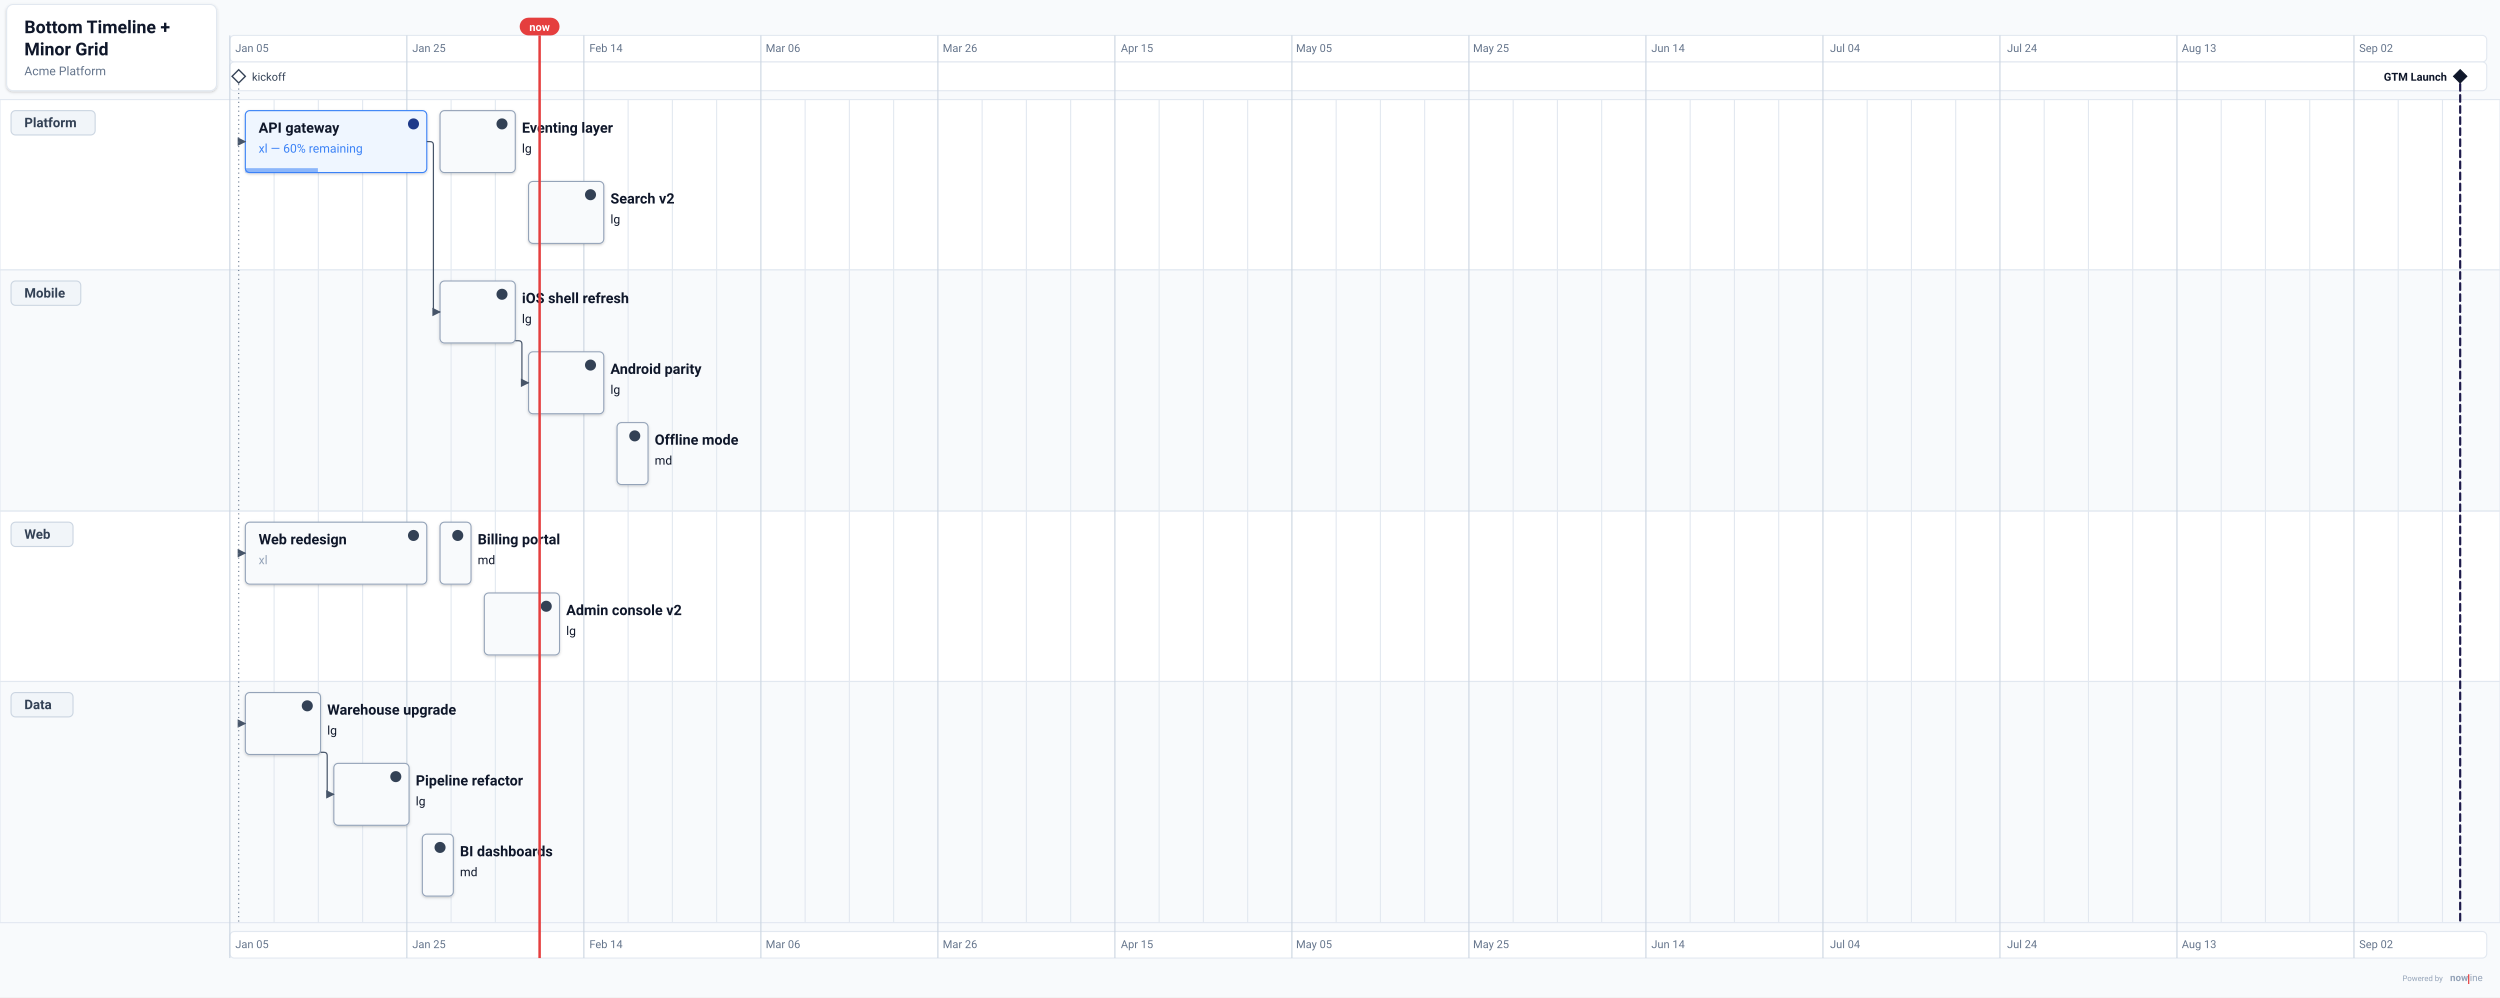
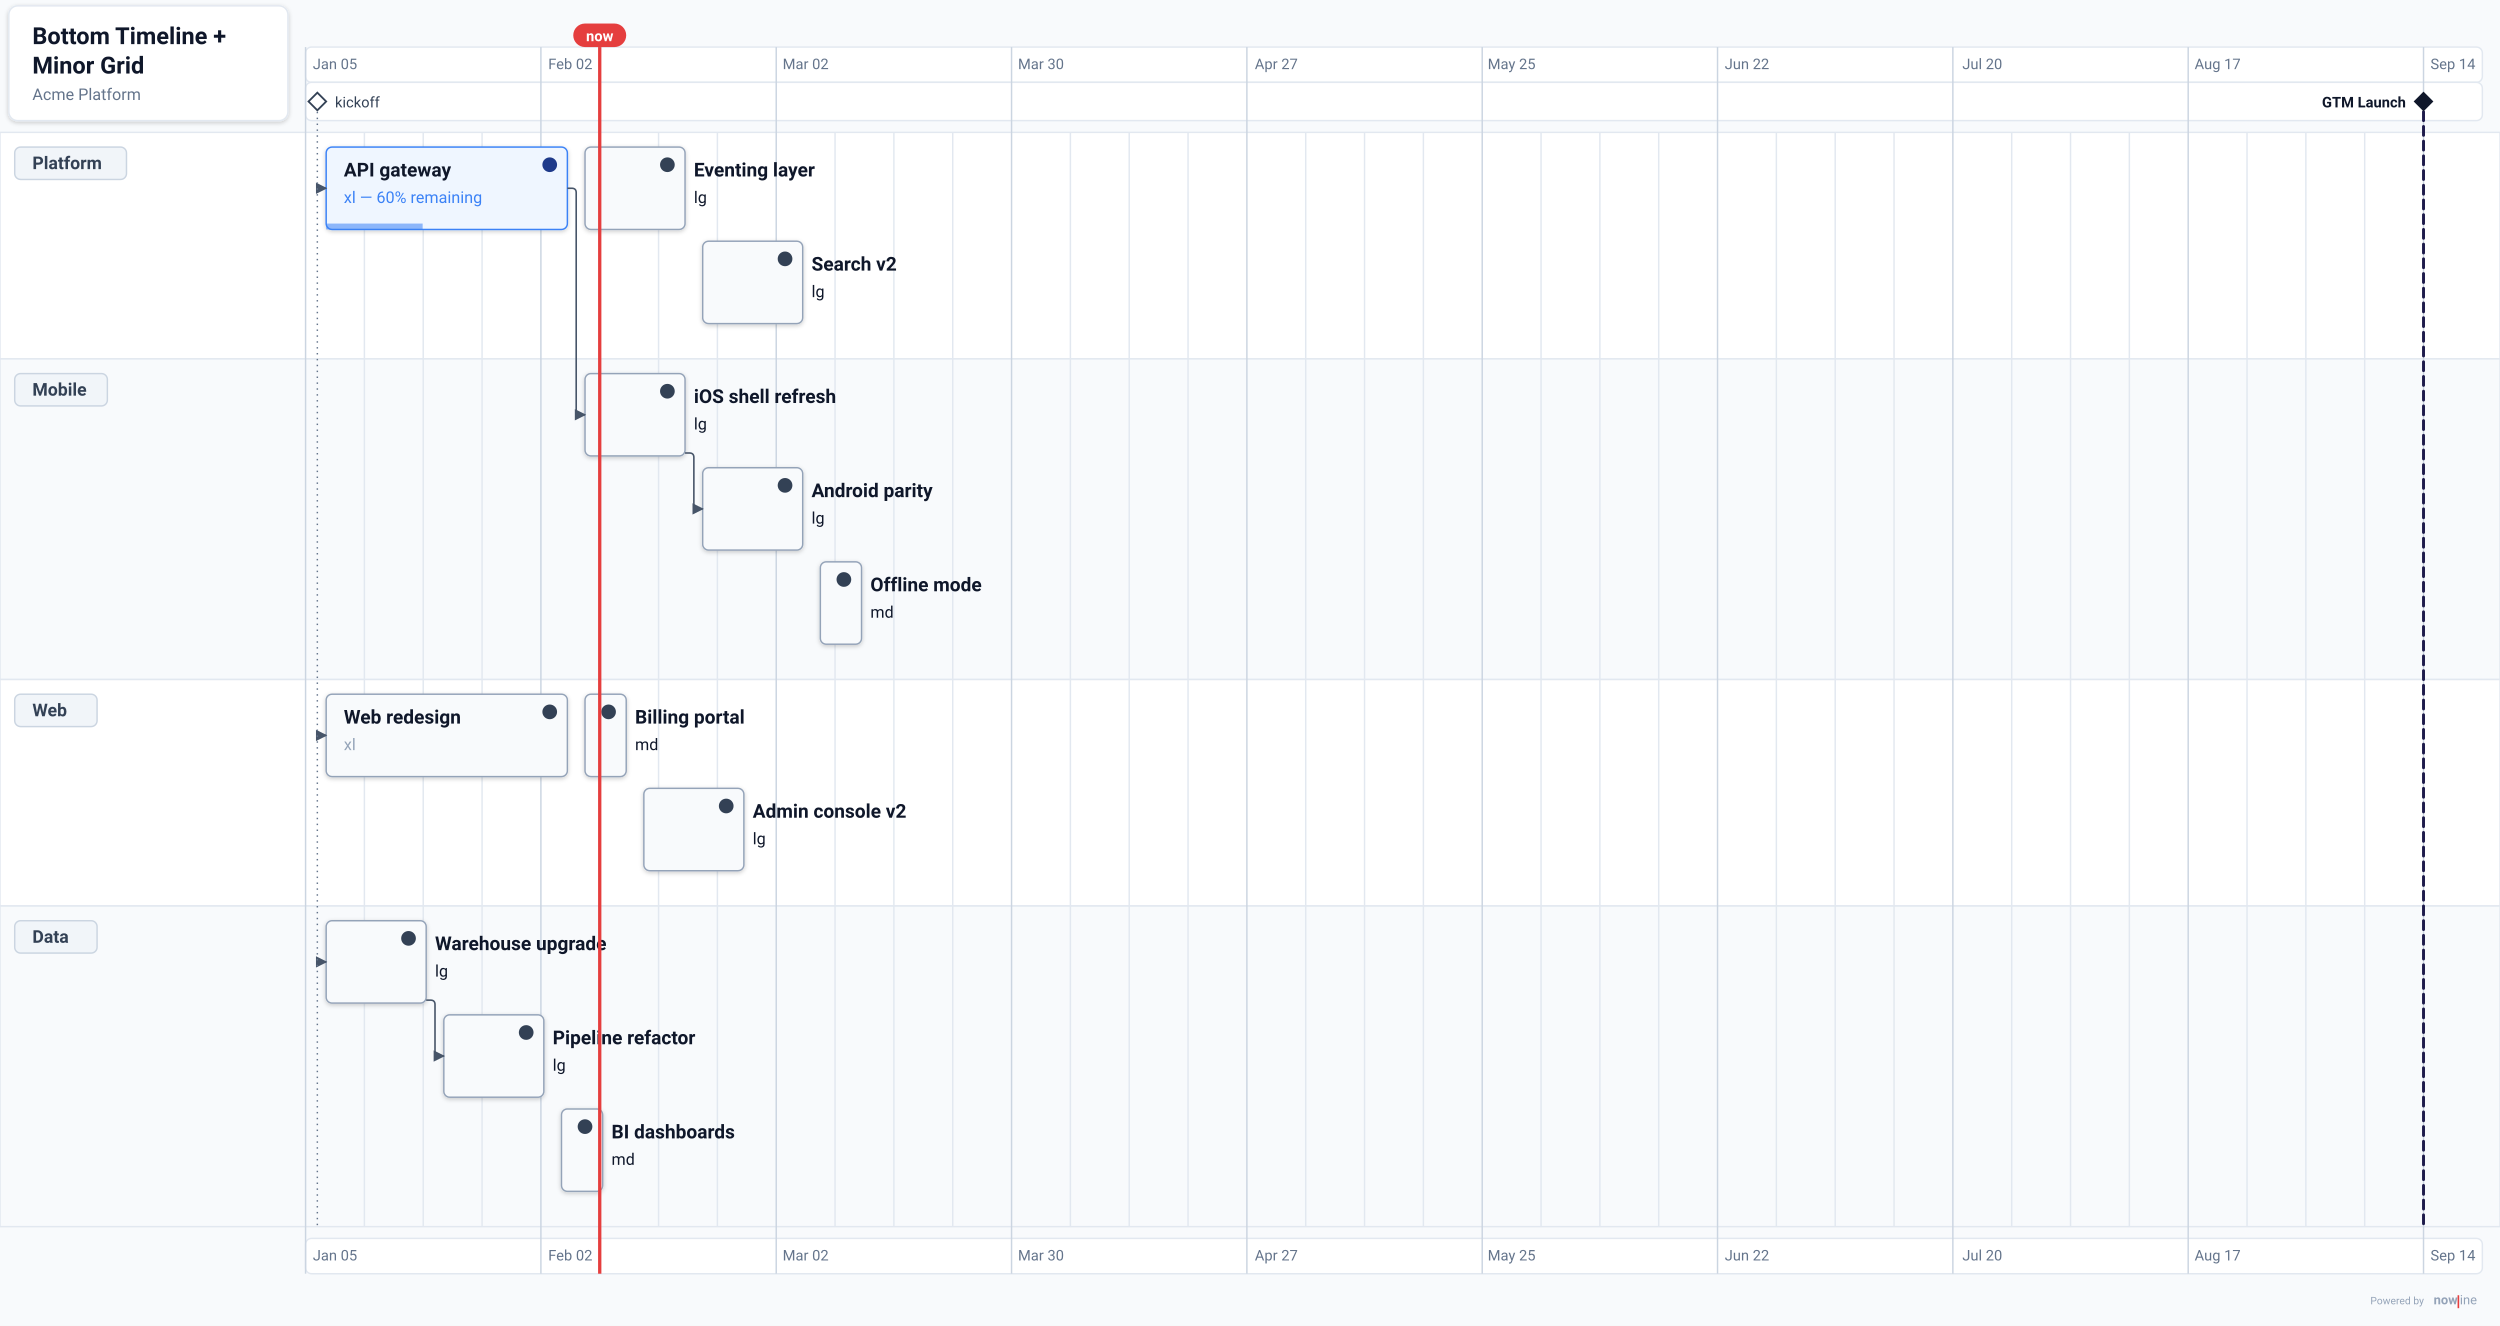
- <svg xmlns="http://www.w3.org/2000/svg" data-generator="nowline" data-theme="light" height="901.44" viewBox="0 0 2259.76 901.44" width="2259.76">
+ <svg xmlns="http://www.w3.org/2000/svg" data-generator="nowline" data-theme="light" height="901.44" viewBox="0 0 1699.76 901.44" width="1699.76">
  <defs>
    <filter height="200%" id="nl-0-root-shadow-subtle" width="200%" x="-50%" y="-50%">
      <feGaussianBlur in="SourceAlpha" stdDeviation="1.5" />
      <feOffset dx="0" dy="1" result="offsetblur" />
      <feComponentTransfer>
        <feFuncA type="linear" slope="0.2" />
      </feComponentTransfer>
      <feMerge>
        <feMergeNode />
        <feMergeNode in="SourceGraphic" />
      </feMerge>
    </filter>
    <filter height="200%" id="nl-0-root-shadow-soft" width="200%" x="-50%" y="-50%">
      <feGaussianBlur in="SourceAlpha" stdDeviation="5" />
      <feOffset dx="0" dy="3" result="offsetblur" />
      <feComponentTransfer>
        <feFuncA type="linear" slope="0.3" />
      </feComponentTransfer>
      <feMerge>
        <feMergeNode />
        <feMergeNode in="SourceGraphic" />
      </feMerge>
    </filter>
    <filter height="200%" id="nl-0-root-shadow-hard" width="200%" x="-50%" y="-50%">
      <feGaussianBlur in="SourceAlpha" stdDeviation="0" />
      <feOffset dx="2" dy="2" result="offsetblur" />
      <feComponentTransfer>
        <feFuncA type="linear" slope="0.45" />
      </feComponentTransfer>
      <feMerge>
        <feMergeNode />
        <feMergeNode in="SourceGraphic" />
      </feMerge>
    </filter>
    <marker id="nl-0-root-arrow" viewBox="0 0 10 10" refX="9" refY="5" markerWidth="7" markerHeight="7" orient="auto">
      <path d="M 0 0 L 10 5 L 0 10 z" fill="#475569" />
    </marker>
    <marker id="nl-0-root-arrow-light" viewBox="0 0 10 10" refX="9" refY="5" markerWidth="7" markerHeight="7" orient="auto">
      <path d="M 0 0 L 10 5 L 0 10 z" fill="#94a3b8" />
    </marker>
    <marker id="nl-0-root-arrow-dark" viewBox="0 0 10 10" refX="9" refY="5" markerWidth="7" markerHeight="7" orient="auto">
      <path d="M 0 0 L 10 5 L 0 10 z" fill="#0f172a" />
    </marker>
  </defs>
-   <rect fill="#f8fafc" height="901.44" width="2259.76" x="0" y="0" />
+   <rect fill="#f8fafc" height="901.44" width="1699.76" x="0" y="0" />
  <g data-layer="timeline">
-     <rect fill="#ffffff" height="24" rx="4" ry="4" stroke="#e2e8f0" stroke-width="1" width="2040" x="207.76" y="32" />
-     <rect fill="#ffffff" height="26" rx="4" ry="4" stroke="#e2e8f0" stroke-width="1" width="2040" x="207.76" y="56" />
-     <rect fill="#ffffff" height="24" rx="4" ry="4" stroke="#e2e8f0" stroke-width="1" width="2040" x="207.76" y="842" />
+     <rect fill="#ffffff" height="24" rx="4" ry="4" stroke="#e2e8f0" stroke-width="1" width="1480" x="207.76" y="32" />
+     <rect fill="#ffffff" height="26" rx="4" ry="4" stroke="#e2e8f0" stroke-width="1" width="1480" x="207.76" y="56" />
+     <rect fill="#ffffff" height="24" rx="4" ry="4" stroke="#e2e8f0" stroke-width="1" width="1480" x="207.76" y="842" />
    <text fill="#64748b" font-family="system-ui, -apple-system, &quot;Segoe UI&quot;, Roboto, sans-serif" font-size="10" text-anchor="middle" x="227.76" y="47">Jan 05</text>
    <text fill="#64748b" font-family="system-ui, -apple-system, &quot;Segoe UI&quot;, Roboto, sans-serif" font-size="10" text-anchor="middle" x="227.76" y="857">Jan 05</text>
-     <text fill="#64748b" font-family="system-ui, -apple-system, &quot;Segoe UI&quot;, Roboto, sans-serif" font-size="10" text-anchor="middle" x="387.76" y="47">Jan 25</text>
-     <text fill="#64748b" font-family="system-ui, -apple-system, &quot;Segoe UI&quot;, Roboto, sans-serif" font-size="10" text-anchor="middle" x="387.76" y="857">Jan 25</text>
-     <text fill="#64748b" font-family="system-ui, -apple-system, &quot;Segoe UI&quot;, Roboto, sans-serif" font-size="10" text-anchor="middle" x="547.76" y="47">Feb 14</text>
-     <text fill="#64748b" font-family="system-ui, -apple-system, &quot;Segoe UI&quot;, Roboto, sans-serif" font-size="10" text-anchor="middle" x="547.76" y="857">Feb 14</text>
-     <text fill="#64748b" font-family="system-ui, -apple-system, &quot;Segoe UI&quot;, Roboto, sans-serif" font-size="10" text-anchor="middle" x="707.76" y="47">Mar 06</text>
-     <text fill="#64748b" font-family="system-ui, -apple-system, &quot;Segoe UI&quot;, Roboto, sans-serif" font-size="10" text-anchor="middle" x="707.76" y="857">Mar 06</text>
-     <text fill="#64748b" font-family="system-ui, -apple-system, &quot;Segoe UI&quot;, Roboto, sans-serif" font-size="10" text-anchor="middle" x="867.76" y="47">Mar 26</text>
-     <text fill="#64748b" font-family="system-ui, -apple-system, &quot;Segoe UI&quot;, Roboto, sans-serif" font-size="10" text-anchor="middle" x="867.76" y="857">Mar 26</text>
-     <text fill="#64748b" font-family="system-ui, -apple-system, &quot;Segoe UI&quot;, Roboto, sans-serif" font-size="10" text-anchor="middle" x="1027.76" y="47">Apr 15</text>
-     <text fill="#64748b" font-family="system-ui, -apple-system, &quot;Segoe UI&quot;, Roboto, sans-serif" font-size="10" text-anchor="middle" x="1027.76" y="857">Apr 15</text>
-     <text fill="#64748b" font-family="system-ui, -apple-system, &quot;Segoe UI&quot;, Roboto, sans-serif" font-size="10" text-anchor="middle" x="1187.76" y="47">May 05</text>
-     <text fill="#64748b" font-family="system-ui, -apple-system, &quot;Segoe UI&quot;, Roboto, sans-serif" font-size="10" text-anchor="middle" x="1187.76" y="857">May 05</text>
-     <text fill="#64748b" font-family="system-ui, -apple-system, &quot;Segoe UI&quot;, Roboto, sans-serif" font-size="10" text-anchor="middle" x="1347.76" y="47">May 25</text>
-     <text fill="#64748b" font-family="system-ui, -apple-system, &quot;Segoe UI&quot;, Roboto, sans-serif" font-size="10" text-anchor="middle" x="1347.76" y="857">May 25</text>
-     <text fill="#64748b" font-family="system-ui, -apple-system, &quot;Segoe UI&quot;, Roboto, sans-serif" font-size="10" text-anchor="middle" x="1507.76" y="47">Jun 14</text>
-     <text fill="#64748b" font-family="system-ui, -apple-system, &quot;Segoe UI&quot;, Roboto, sans-serif" font-size="10" text-anchor="middle" x="1507.76" y="857">Jun 14</text>
-     <text fill="#64748b" font-family="system-ui, -apple-system, &quot;Segoe UI&quot;, Roboto, sans-serif" font-size="10" text-anchor="middle" x="1667.76" y="47">Jul 04</text>
-     <text fill="#64748b" font-family="system-ui, -apple-system, &quot;Segoe UI&quot;, Roboto, sans-serif" font-size="10" text-anchor="middle" x="1667.76" y="857">Jul 04</text>
-     <text fill="#64748b" font-family="system-ui, -apple-system, &quot;Segoe UI&quot;, Roboto, sans-serif" font-size="10" text-anchor="middle" x="1827.76" y="47">Jul 24</text>
-     <text fill="#64748b" font-family="system-ui, -apple-system, &quot;Segoe UI&quot;, Roboto, sans-serif" font-size="10" text-anchor="middle" x="1827.76" y="857">Jul 24</text>
-     <text fill="#64748b" font-family="system-ui, -apple-system, &quot;Segoe UI&quot;, Roboto, sans-serif" font-size="10" text-anchor="middle" x="1987.76" y="47">Aug 13</text>
-     <text fill="#64748b" font-family="system-ui, -apple-system, &quot;Segoe UI&quot;, Roboto, sans-serif" font-size="10" text-anchor="middle" x="1987.76" y="857">Aug 13</text>
-     <text fill="#64748b" font-family="system-ui, -apple-system, &quot;Segoe UI&quot;, Roboto, sans-serif" font-size="10" text-anchor="middle" x="2147.76" y="47">Sep 02</text>
-     <text fill="#64748b" font-family="system-ui, -apple-system, &quot;Segoe UI&quot;, Roboto, sans-serif" font-size="10" text-anchor="middle" x="2147.76" y="857">Sep 02</text>
+     <text fill="#64748b" font-family="system-ui, -apple-system, &quot;Segoe UI&quot;, Roboto, sans-serif" font-size="10" text-anchor="middle" x="387.76" y="47">Feb 02</text>
+     <text fill="#64748b" font-family="system-ui, -apple-system, &quot;Segoe UI&quot;, Roboto, sans-serif" font-size="10" text-anchor="middle" x="387.76" y="857">Feb 02</text>
+     <text fill="#64748b" font-family="system-ui, -apple-system, &quot;Segoe UI&quot;, Roboto, sans-serif" font-size="10" text-anchor="middle" x="547.76" y="47">Mar 02</text>
+     <text fill="#64748b" font-family="system-ui, -apple-system, &quot;Segoe UI&quot;, Roboto, sans-serif" font-size="10" text-anchor="middle" x="547.76" y="857">Mar 02</text>
+     <text fill="#64748b" font-family="system-ui, -apple-system, &quot;Segoe UI&quot;, Roboto, sans-serif" font-size="10" text-anchor="middle" x="707.76" y="47">Mar 30</text>
+     <text fill="#64748b" font-family="system-ui, -apple-system, &quot;Segoe UI&quot;, Roboto, sans-serif" font-size="10" text-anchor="middle" x="707.76" y="857">Mar 30</text>
+     <text fill="#64748b" font-family="system-ui, -apple-system, &quot;Segoe UI&quot;, Roboto, sans-serif" font-size="10" text-anchor="middle" x="867.76" y="47">Apr 27</text>
+     <text fill="#64748b" font-family="system-ui, -apple-system, &quot;Segoe UI&quot;, Roboto, sans-serif" font-size="10" text-anchor="middle" x="867.76" y="857">Apr 27</text>
+     <text fill="#64748b" font-family="system-ui, -apple-system, &quot;Segoe UI&quot;, Roboto, sans-serif" font-size="10" text-anchor="middle" x="1027.76" y="47">May 25</text>
+     <text fill="#64748b" font-family="system-ui, -apple-system, &quot;Segoe UI&quot;, Roboto, sans-serif" font-size="10" text-anchor="middle" x="1027.76" y="857">May 25</text>
+     <text fill="#64748b" font-family="system-ui, -apple-system, &quot;Segoe UI&quot;, Roboto, sans-serif" font-size="10" text-anchor="middle" x="1187.76" y="47">Jun 22</text>
+     <text fill="#64748b" font-family="system-ui, -apple-system, &quot;Segoe UI&quot;, Roboto, sans-serif" font-size="10" text-anchor="middle" x="1187.76" y="857">Jun 22</text>
+     <text fill="#64748b" font-family="system-ui, -apple-system, &quot;Segoe UI&quot;, Roboto, sans-serif" font-size="10" text-anchor="middle" x="1347.76" y="47">Jul 20</text>
+     <text fill="#64748b" font-family="system-ui, -apple-system, &quot;Segoe UI&quot;, Roboto, sans-serif" font-size="10" text-anchor="middle" x="1347.76" y="857">Jul 20</text>
+     <text fill="#64748b" font-family="system-ui, -apple-system, &quot;Segoe UI&quot;, Roboto, sans-serif" font-size="10" text-anchor="middle" x="1507.76" y="47">Aug 17</text>
+     <text fill="#64748b" font-family="system-ui, -apple-system, &quot;Segoe UI&quot;, Roboto, sans-serif" font-size="10" text-anchor="middle" x="1507.76" y="857">Aug 17</text>
+     <text fill="#64748b" font-family="system-ui, -apple-system, &quot;Segoe UI&quot;, Roboto, sans-serif" font-size="10" text-anchor="middle" x="1667.76" y="47">Sep 14</text>
+     <text fill="#64748b" font-family="system-ui, -apple-system, &quot;Segoe UI&quot;, Roboto, sans-serif" font-size="10" text-anchor="middle" x="1667.76" y="857">Sep 14</text>
  </g>
  <g data-id="platform" data-layer="swimlane-bg">
-     <rect fill="#ffffff" height="154" stroke="#e2e8f0" stroke-width="1" width="2259.76" x="0" y="90" />
+     <rect fill="#ffffff" height="154" stroke="#e2e8f0" stroke-width="1" width="1699.76" x="0" y="90" />
  </g>
  <g data-id="mobile" data-layer="swimlane-bg">
-     <rect fill="#f8fafc" height="218" stroke="#e2e8f0" stroke-width="1" width="2259.76" x="0" y="244" />
+     <rect fill="#f8fafc" height="218" stroke="#e2e8f0" stroke-width="1" width="1699.76" x="0" y="244" />
  </g>
  <g data-id="web" data-layer="swimlane-bg">
-     <rect fill="#ffffff" height="154" stroke="#e2e8f0" stroke-width="1" width="2259.76" x="0" y="462" />
+     <rect fill="#ffffff" height="154" stroke="#e2e8f0" stroke-width="1" width="1699.76" x="0" y="462" />
  </g>
  <g data-id="data" data-layer="swimlane-bg">
-     <rect fill="#f8fafc" height="218" stroke="#e2e8f0" stroke-width="1" width="2259.76" x="0" y="616" />
+     <rect fill="#f8fafc" height="218" stroke="#e2e8f0" stroke-width="1" width="1699.76" x="0" y="616" />
  </g>
  <g data-layer="grid">
    <line stroke="#cbd5e1" stroke-width="1" x1="207.76" x2="207.76" y1="32" y2="866" />
    <line stroke="#e2e8f0" stroke-width="1" x1="247.76" x2="247.76" y1="90" y2="834" />
    <line stroke="#e2e8f0" stroke-width="1" x1="287.76" x2="287.76" y1="90" y2="834" />
    <line stroke="#e2e8f0" stroke-width="1" x1="327.76" x2="327.76" y1="90" y2="834" />
    <line stroke="#cbd5e1" stroke-width="1" x1="367.76" x2="367.76" y1="32" y2="866" />
    <line stroke="#e2e8f0" stroke-width="1" x1="407.76" x2="407.76" y1="90" y2="834" />
    <line stroke="#e2e8f0" stroke-width="1" x1="447.76" x2="447.76" y1="90" y2="834" />
    <line stroke="#e2e8f0" stroke-width="1" x1="487.76" x2="487.76" y1="90" y2="834" />
    <line stroke="#cbd5e1" stroke-width="1" x1="527.76" x2="527.76" y1="32" y2="866" />
    <line stroke="#e2e8f0" stroke-width="1" x1="567.76" x2="567.76" y1="90" y2="834" />
    <line stroke="#e2e8f0" stroke-width="1" x1="607.76" x2="607.76" y1="90" y2="834" />
    <line stroke="#e2e8f0" stroke-width="1" x1="647.76" x2="647.76" y1="90" y2="834" />
    <line stroke="#cbd5e1" stroke-width="1" x1="687.76" x2="687.76" y1="32" y2="866" />
    <line stroke="#e2e8f0" stroke-width="1" x1="727.76" x2="727.76" y1="90" y2="834" />
    <line stroke="#e2e8f0" stroke-width="1" x1="767.76" x2="767.76" y1="90" y2="834" />
    <line stroke="#e2e8f0" stroke-width="1" x1="807.76" x2="807.76" y1="90" y2="834" />
    <line stroke="#cbd5e1" stroke-width="1" x1="847.76" x2="847.76" y1="32" y2="866" />
    <line stroke="#e2e8f0" stroke-width="1" x1="887.76" x2="887.76" y1="90" y2="834" />
    <line stroke="#e2e8f0" stroke-width="1" x1="927.76" x2="927.76" y1="90" y2="834" />
    <line stroke="#e2e8f0" stroke-width="1" x1="967.76" x2="967.76" y1="90" y2="834" />
    <line stroke="#cbd5e1" stroke-width="1" x1="1007.76" x2="1007.76" y1="32" y2="866" />
    <line stroke="#e2e8f0" stroke-width="1" x1="1047.76" x2="1047.76" y1="90" y2="834" />
    <line stroke="#e2e8f0" stroke-width="1" x1="1087.76" x2="1087.76" y1="90" y2="834" />
    <line stroke="#e2e8f0" stroke-width="1" x1="1127.76" x2="1127.76" y1="90" y2="834" />
    <line stroke="#cbd5e1" stroke-width="1" x1="1167.76" x2="1167.76" y1="32" y2="866" />
    <line stroke="#e2e8f0" stroke-width="1" x1="1207.76" x2="1207.76" y1="90" y2="834" />
    <line stroke="#e2e8f0" stroke-width="1" x1="1247.76" x2="1247.76" y1="90" y2="834" />
    <line stroke="#e2e8f0" stroke-width="1" x1="1287.76" x2="1287.76" y1="90" y2="834" />
    <line stroke="#cbd5e1" stroke-width="1" x1="1327.76" x2="1327.76" y1="32" y2="866" />
    <line stroke="#e2e8f0" stroke-width="1" x1="1367.76" x2="1367.76" y1="90" y2="834" />
    <line stroke="#e2e8f0" stroke-width="1" x1="1407.76" x2="1407.76" y1="90" y2="834" />
    <line stroke="#e2e8f0" stroke-width="1" x1="1447.76" x2="1447.76" y1="90" y2="834" />
    <line stroke="#cbd5e1" stroke-width="1" x1="1487.76" x2="1487.76" y1="32" y2="866" />
    <line stroke="#e2e8f0" stroke-width="1" x1="1527.76" x2="1527.76" y1="90" y2="834" />
    <line stroke="#e2e8f0" stroke-width="1" x1="1567.76" x2="1567.76" y1="90" y2="834" />
    <line stroke="#e2e8f0" stroke-width="1" x1="1607.76" x2="1607.76" y1="90" y2="834" />
    <line stroke="#cbd5e1" stroke-width="1" x1="1647.76" x2="1647.76" y1="32" y2="866" />
-     <line stroke="#e2e8f0" stroke-width="1" x1="1687.76" x2="1687.76" y1="90" y2="834" />
-     <line stroke="#e2e8f0" stroke-width="1" x1="1727.76" x2="1727.76" y1="90" y2="834" />
-     <line stroke="#e2e8f0" stroke-width="1" x1="1767.76" x2="1767.76" y1="90" y2="834" />
-     <line stroke="#cbd5e1" stroke-width="1" x1="1807.76" x2="1807.76" y1="32" y2="866" />
-     <line stroke="#e2e8f0" stroke-width="1" x1="1847.76" x2="1847.76" y1="90" y2="834" />
-     <line stroke="#e2e8f0" stroke-width="1" x1="1887.76" x2="1887.76" y1="90" y2="834" />
-     <line stroke="#e2e8f0" stroke-width="1" x1="1927.76" x2="1927.76" y1="90" y2="834" />
-     <line stroke="#cbd5e1" stroke-width="1" x1="1967.76" x2="1967.76" y1="32" y2="866" />
-     <line stroke="#e2e8f0" stroke-width="1" x1="2007.76" x2="2007.76" y1="90" y2="834" />
-     <line stroke="#e2e8f0" stroke-width="1" x1="2047.76" x2="2047.76" y1="90" y2="834" />
-     <line stroke="#e2e8f0" stroke-width="1" x1="2087.76" x2="2087.76" y1="90" y2="834" />
-     <line stroke="#cbd5e1" stroke-width="1" x1="2127.76" x2="2127.76" y1="32" y2="866" />
-     <line stroke="#e2e8f0" stroke-width="1" x1="2167.76" x2="2167.76" y1="90" y2="834" />
-     <line stroke="#e2e8f0" stroke-width="1" x1="2207.76" x2="2207.76" y1="90" y2="834" />
  </g>
  <g data-id="platform" data-layer="swimlane">
    <rect fill="#f1f5f9" height="22" rx="4" ry="4" stroke="#cbd5e1" stroke-width="1" width="76" x="10" y="100" />
    <text fill="#334155" font-family="system-ui, -apple-system, &quot;Segoe UI&quot;, Roboto, sans-serif" font-size="12" font-weight="600" x="22" y="115">Platform</text>
    <g data-id="platform-api" data-layer="item">
      <rect fill="#eff6ff" filter="url(#nl-0-root-shadow-subtle)" height="56" rx="4" ry="4" stroke="#3b82f6" stroke-width="1" width="164" x="221.76" y="100" />
      <rect fill="#3b82f6" height="4" opacity="0.55" width="65.6" x="221.76" y="152" />
      <circle cx="373.76" cy="112" fill="#1e3a8a" r="5" />
      <text fill="#0f172a" font-family="system-ui, -apple-system, &quot;Segoe UI&quot;, Roboto, sans-serif" font-size="13" font-weight="600" x="233.76" y="120">API gateway</text>
      <text fill="#3b82f6" font-family="system-ui, -apple-system, &quot;Segoe UI&quot;, Roboto, sans-serif" font-size="11" x="233.76" y="138">xl — 60% remaining</text>
    </g>
    <g data-id="platform-eventing" data-layer="item">
      <rect fill="#f8fafc" filter="url(#nl-0-root-shadow-subtle)" height="56" rx="4" ry="4" stroke="#94a3b8" stroke-width="1" width="68" x="397.76" y="100" />
      <circle cx="453.76" cy="112" fill="#334155" r="5" />
      <text fill="#0f172a" font-family="system-ui, -apple-system, &quot;Segoe UI&quot;, Roboto, sans-serif" font-size="13" font-weight="600" x="471.76" y="120">Eventing layer</text>
      <text fill="#0f172a" font-family="system-ui, -apple-system, &quot;Segoe UI&quot;, Roboto, sans-serif" font-size="11" x="471.76" y="138">lg</text>
    </g>
    <g data-id="platform-search" data-layer="item">
      <rect fill="#f8fafc" filter="url(#nl-0-root-shadow-subtle)" height="56" rx="4" ry="4" stroke="#94a3b8" stroke-width="1" width="68" x="477.76" y="164" />
      <circle cx="533.76" cy="176" fill="#334155" r="5" />
      <text fill="#0f172a" font-family="system-ui, -apple-system, &quot;Segoe UI&quot;, Roboto, sans-serif" font-size="13" font-weight="600" x="551.76" y="184">Search v2</text>
      <text fill="#0f172a" font-family="system-ui, -apple-system, &quot;Segoe UI&quot;, Roboto, sans-serif" font-size="11" x="551.76" y="202">lg</text>
    </g>
  </g>
  <g data-id="mobile" data-layer="swimlane">
    <rect fill="#f1f5f9" height="22" rx="4" ry="4" stroke="#cbd5e1" stroke-width="1" width="63" x="10" y="254" />
    <text fill="#334155" font-family="system-ui, -apple-system, &quot;Segoe UI&quot;, Roboto, sans-serif" font-size="12" font-weight="600" x="22" y="269">Mobile</text>
    <g data-id="mobile-ios" data-layer="item">
      <rect fill="#f8fafc" filter="url(#nl-0-root-shadow-subtle)" height="56" rx="4" ry="4" stroke="#94a3b8" stroke-width="1" width="68" x="397.76" y="254" />
      <circle cx="453.76" cy="266" fill="#334155" r="5" />
      <text fill="#0f172a" font-family="system-ui, -apple-system, &quot;Segoe UI&quot;, Roboto, sans-serif" font-size="13" font-weight="600" x="471.76" y="274">iOS shell refresh</text>
      <text fill="#0f172a" font-family="system-ui, -apple-system, &quot;Segoe UI&quot;, Roboto, sans-serif" font-size="11" x="471.76" y="292">lg</text>
    </g>
    <g data-id="mobile-android" data-layer="item">
      <rect fill="#f8fafc" filter="url(#nl-0-root-shadow-subtle)" height="56" rx="4" ry="4" stroke="#94a3b8" stroke-width="1" width="68" x="477.76" y="318" />
      <circle cx="533.76" cy="330" fill="#334155" r="5" />
      <text fill="#0f172a" font-family="system-ui, -apple-system, &quot;Segoe UI&quot;, Roboto, sans-serif" font-size="13" font-weight="600" x="551.76" y="338">Android parity</text>
      <text fill="#0f172a" font-family="system-ui, -apple-system, &quot;Segoe UI&quot;, Roboto, sans-serif" font-size="11" x="551.76" y="356">lg</text>
    </g>
    <g data-id="mobile-offline" data-layer="item">
      <rect fill="#f8fafc" filter="url(#nl-0-root-shadow-subtle)" height="56" rx="4" ry="4" stroke="#94a3b8" stroke-width="1" width="28" x="557.76" y="382" />
      <circle cx="573.76" cy="394" fill="#334155" r="5" />
      <text fill="#0f172a" font-family="system-ui, -apple-system, &quot;Segoe UI&quot;, Roboto, sans-serif" font-size="13" font-weight="600" x="591.76" y="402">Offline mode</text>
      <text fill="#0f172a" font-family="system-ui, -apple-system, &quot;Segoe UI&quot;, Roboto, sans-serif" font-size="11" x="591.76" y="420">md</text>
    </g>
  </g>
  <g data-id="web" data-layer="swimlane">
    <rect fill="#f1f5f9" height="22" rx="4" ry="4" stroke="#cbd5e1" stroke-width="1" width="56" x="10" y="472" />
    <text fill="#334155" font-family="system-ui, -apple-system, &quot;Segoe UI&quot;, Roboto, sans-serif" font-size="12" font-weight="600" x="22" y="487">Web</text>
    <g data-id="web-redesign" data-layer="item">
      <rect fill="#f8fafc" filter="url(#nl-0-root-shadow-subtle)" height="56" rx="4" ry="4" stroke="#94a3b8" stroke-width="1" width="164" x="221.76" y="472" />
      <circle cx="373.76" cy="484" fill="#334155" r="5" />
      <text fill="#0f172a" font-family="system-ui, -apple-system, &quot;Segoe UI&quot;, Roboto, sans-serif" font-size="13" font-weight="600" x="233.76" y="492">Web redesign</text>
      <text fill="#94a3b8" font-family="system-ui, -apple-system, &quot;Segoe UI&quot;, Roboto, sans-serif" font-size="11" x="233.76" y="510">xl</text>
    </g>
    <g data-id="web-billing" data-layer="item">
      <rect fill="#f8fafc" filter="url(#nl-0-root-shadow-subtle)" height="56" rx="4" ry="4" stroke="#94a3b8" stroke-width="1" width="28" x="397.76" y="472" />
      <circle cx="413.76" cy="484" fill="#334155" r="5" />
      <text fill="#0f172a" font-family="system-ui, -apple-system, &quot;Segoe UI&quot;, Roboto, sans-serif" font-size="13" font-weight="600" x="431.76" y="492">Billing portal</text>
      <text fill="#0f172a" font-family="system-ui, -apple-system, &quot;Segoe UI&quot;, Roboto, sans-serif" font-size="11" x="431.76" y="510">md</text>
    </g>
    <g data-id="web-admin" data-layer="item">
      <rect fill="#f8fafc" filter="url(#nl-0-root-shadow-subtle)" height="56" rx="4" ry="4" stroke="#94a3b8" stroke-width="1" width="68" x="437.76" y="536" />
      <circle cx="493.76" cy="548" fill="#334155" r="5" />
      <text fill="#0f172a" font-family="system-ui, -apple-system, &quot;Segoe UI&quot;, Roboto, sans-serif" font-size="13" font-weight="600" x="511.76" y="556">Admin console v2</text>
      <text fill="#0f172a" font-family="system-ui, -apple-system, &quot;Segoe UI&quot;, Roboto, sans-serif" font-size="11" x="511.76" y="574">lg</text>
    </g>
  </g>
  <g data-id="data" data-layer="swimlane">
    <rect fill="#f1f5f9" height="22" rx="4" ry="4" stroke="#cbd5e1" stroke-width="1" width="56" x="10" y="626" />
    <text fill="#334155" font-family="system-ui, -apple-system, &quot;Segoe UI&quot;, Roboto, sans-serif" font-size="12" font-weight="600" x="22" y="641">Data</text>
    <g data-id="data-warehouse" data-layer="item">
      <rect fill="#f8fafc" filter="url(#nl-0-root-shadow-subtle)" height="56" rx="4" ry="4" stroke="#94a3b8" stroke-width="1" width="68" x="221.76" y="626" />
      <circle cx="277.76" cy="638" fill="#334155" r="5" />
      <text fill="#0f172a" font-family="system-ui, -apple-system, &quot;Segoe UI&quot;, Roboto, sans-serif" font-size="13" font-weight="600" x="295.76" y="646">Warehouse upgrade</text>
      <text fill="#0f172a" font-family="system-ui, -apple-system, &quot;Segoe UI&quot;, Roboto, sans-serif" font-size="11" x="295.76" y="664">lg</text>
    </g>
    <g data-id="data-pipelines" data-layer="item">
      <rect fill="#f8fafc" filter="url(#nl-0-root-shadow-subtle)" height="56" rx="4" ry="4" stroke="#94a3b8" stroke-width="1" width="68" x="301.76" y="690" />
      <circle cx="357.76" cy="702" fill="#334155" r="5" />
      <text fill="#0f172a" font-family="system-ui, -apple-system, &quot;Segoe UI&quot;, Roboto, sans-serif" font-size="13" font-weight="600" x="375.76" y="710">Pipeline refactor</text>
      <text fill="#0f172a" font-family="system-ui, -apple-system, &quot;Segoe UI&quot;, Roboto, sans-serif" font-size="11" x="375.76" y="728">lg</text>
    </g>
    <g data-id="data-bi" data-layer="item">
      <rect fill="#f8fafc" filter="url(#nl-0-root-shadow-subtle)" height="56" rx="4" ry="4" stroke="#94a3b8" stroke-width="1" width="28" x="381.76" y="754" />
      <circle cx="397.76" cy="766" fill="#334155" r="5" />
      <text fill="#0f172a" font-family="system-ui, -apple-system, &quot;Segoe UI&quot;, Roboto, sans-serif" font-size="13" font-weight="600" x="415.76" y="774">BI dashboards</text>
      <text fill="#0f172a" font-family="system-ui, -apple-system, &quot;Segoe UI&quot;, Roboto, sans-serif" font-size="11" x="415.76" y="792">md</text>
    </g>
  </g>
  <path d="M215.76 128 L221.76 128" fill="none" marker-end="url(#nl-0-root-arrow)" stroke="#475569" stroke-linejoin="round" stroke-width="1.1" />
  <path d="M385.76 128 L388.76 128 Q391.76 128 391.76 131 L391.76 279 Q391.76 282 394.76 282 L397.76 282" fill="none" marker-end="url(#nl-0-root-arrow)" stroke="#475569" stroke-linejoin="round" stroke-width="1.1" />
  <path d="M465.76 308 L468.76 308 Q471.76 308 471.76 311 L471.76 343 Q471.76 346 474.76 346 L477.76 346" fill="none" marker-end="url(#nl-0-root-arrow)" stroke="#475569" stroke-linejoin="round" stroke-width="1.1" />
  <path d="M215.76 500 L221.76 500" fill="none" marker-end="url(#nl-0-root-arrow)" stroke="#475569" stroke-linejoin="round" stroke-width="1.1" />
  <path d="M215.76 654 L221.76 654" fill="none" marker-end="url(#nl-0-root-arrow)" stroke="#475569" stroke-linejoin="round" stroke-width="1.1" />
  <path d="M289.76 680 L292.76 680 Q295.76 680 295.76 683 L295.76 715 Q295.76 718 298.76 718 L301.76 718" fill="none" marker-end="url(#nl-0-root-arrow)" stroke="#475569" stroke-linejoin="round" stroke-width="1.1" />
  <line stroke="#64748b" stroke-dasharray="1 3" stroke-width="1" x1="215.76" x2="215.76" y1="76" y2="834" />
-   <line stroke="#1e1b4b" stroke-dasharray="6 4" stroke-linecap="round" stroke-width="2" x1="2223.76" x2="2223.76" y1="76" y2="834" />
+   <line stroke="#1e1b4b" stroke-dasharray="6 4" stroke-linecap="round" stroke-width="2" x1="1647.76" x2="1647.76" y1="76" y2="834" />
  <g data-id="kickoff" data-layer="anchor">
    <path d="M215.76 63 L221.76 69 L215.76 75 L209.76 69 Z" fill="#ffffff" stroke="#334155" stroke-width="1.25" />
    <text fill="#334155" font-family="system-ui, -apple-system, &quot;Segoe UI&quot;, Roboto, sans-serif" font-size="10" x="227.76" y="73">kickoff</text>
  </g>
  <g data-id="gtm-launch" data-layer="milestone">
-     <path d="M2223.76 63 L2229.76 69 L2223.76 75 L2217.76 69 Z" fill="#0f172a" stroke="#0f172a" stroke-width="1" />
-     <text fill="#0f172a" font-family="system-ui, -apple-system, &quot;Segoe UI&quot;, Roboto, sans-serif" font-size="10" font-weight="600" text-anchor="end" x="2211.76" y="73">GTM Launch</text>
+     <path d="M1647.76 63 L1653.76 69 L1647.76 75 L1641.76 69 Z" fill="#0f172a" stroke="#0f172a" stroke-width="1" />
+     <text fill="#0f172a" font-family="system-ui, -apple-system, &quot;Segoe UI&quot;, Roboto, sans-serif" font-size="10" font-weight="600" text-anchor="end" x="1635.76" y="73">GTM Launch</text>
  </g>
  <g data-layer="nowline">
-     <line stroke="#e53e3e" stroke-width="2.25" x1="487.76" x2="487.76" y1="32" y2="866" />
-     <rect fill="#e53e3e" height="16" rx="8" ry="8" width="36" x="469.76" y="16" />
-     <text fill="#ffffff" font-family="system-ui, -apple-system, &quot;Segoe UI&quot;, Roboto, sans-serif" font-size="10" font-weight="700" text-anchor="middle" x="487.76" y="28">now</text>
+     <line stroke="#e53e3e" stroke-width="2.25" x1="407.76" x2="407.76" y1="32" y2="866" />
+     <rect fill="#e53e3e" height="16" rx="8" ry="8" width="36" x="389.76" y="16" />
+     <text fill="#ffffff" font-family="system-ui, -apple-system, &quot;Segoe UI&quot;, Roboto, sans-serif" font-size="10" font-weight="700" text-anchor="middle" x="407.76" y="28">now</text>
  </g>
  <g data-id="nl-0-root-header" data-layer="header">
    <rect fill="#ffffff" filter="url(#nl-0-root-shadow-subtle)" height="78" rx="6" ry="6" stroke="#e2e8f0" stroke-width="1" width="189.76" x="6" y="4" />
    <text fill="#0f172a" font-family="system-ui, -apple-system, &quot;Segoe UI&quot;, Roboto, sans-serif" font-size="16" font-weight="600" x="22" y="30">Bottom Timeline +</text>
    <text fill="#0f172a" font-family="system-ui, -apple-system, &quot;Segoe UI&quot;, Roboto, sans-serif" font-size="16" font-weight="600" x="22" y="50">Minor Grid</text>
    <text fill="#64748b" font-family="system-ui, -apple-system, &quot;Segoe UI&quot;, Roboto, sans-serif" font-size="11" x="22" y="68">Acme Platform</text>
  </g>
  <a aria-label="Powered by nowline" href="https://nowline.io" rel="noopener" target="_blank">
    <g data-layer="attribution">
-       <g transform="translate(2171.6 878) scale(0.22)">
+       <g transform="translate(1611.6 878) scale(0.22)">
        <text fill="#94a3b8" font-family="system-ui, -apple-system, &quot;Segoe UI&quot;, Roboto, sans-serif" font-size="32" font-weight="400" x="0" y="40">Powered by</text>
        <text fill="#94a3b8" font-family="system-ui, -apple-system, &quot;Segoe UI&quot;, Roboto, sans-serif" font-size="40" font-weight="700" x="195.6" y="40">now</text>
        <rect fill="#e53e3e" height="40" width="5" x="269.6" y="12" />
        <text fill="#94a3b8" font-family="system-ui, -apple-system, &quot;Segoe UI&quot;, Roboto, sans-serif" font-size="40" font-weight="400" x="276.6" y="40">ine</text>
      </g>
    </g>
  </a>
</svg>
